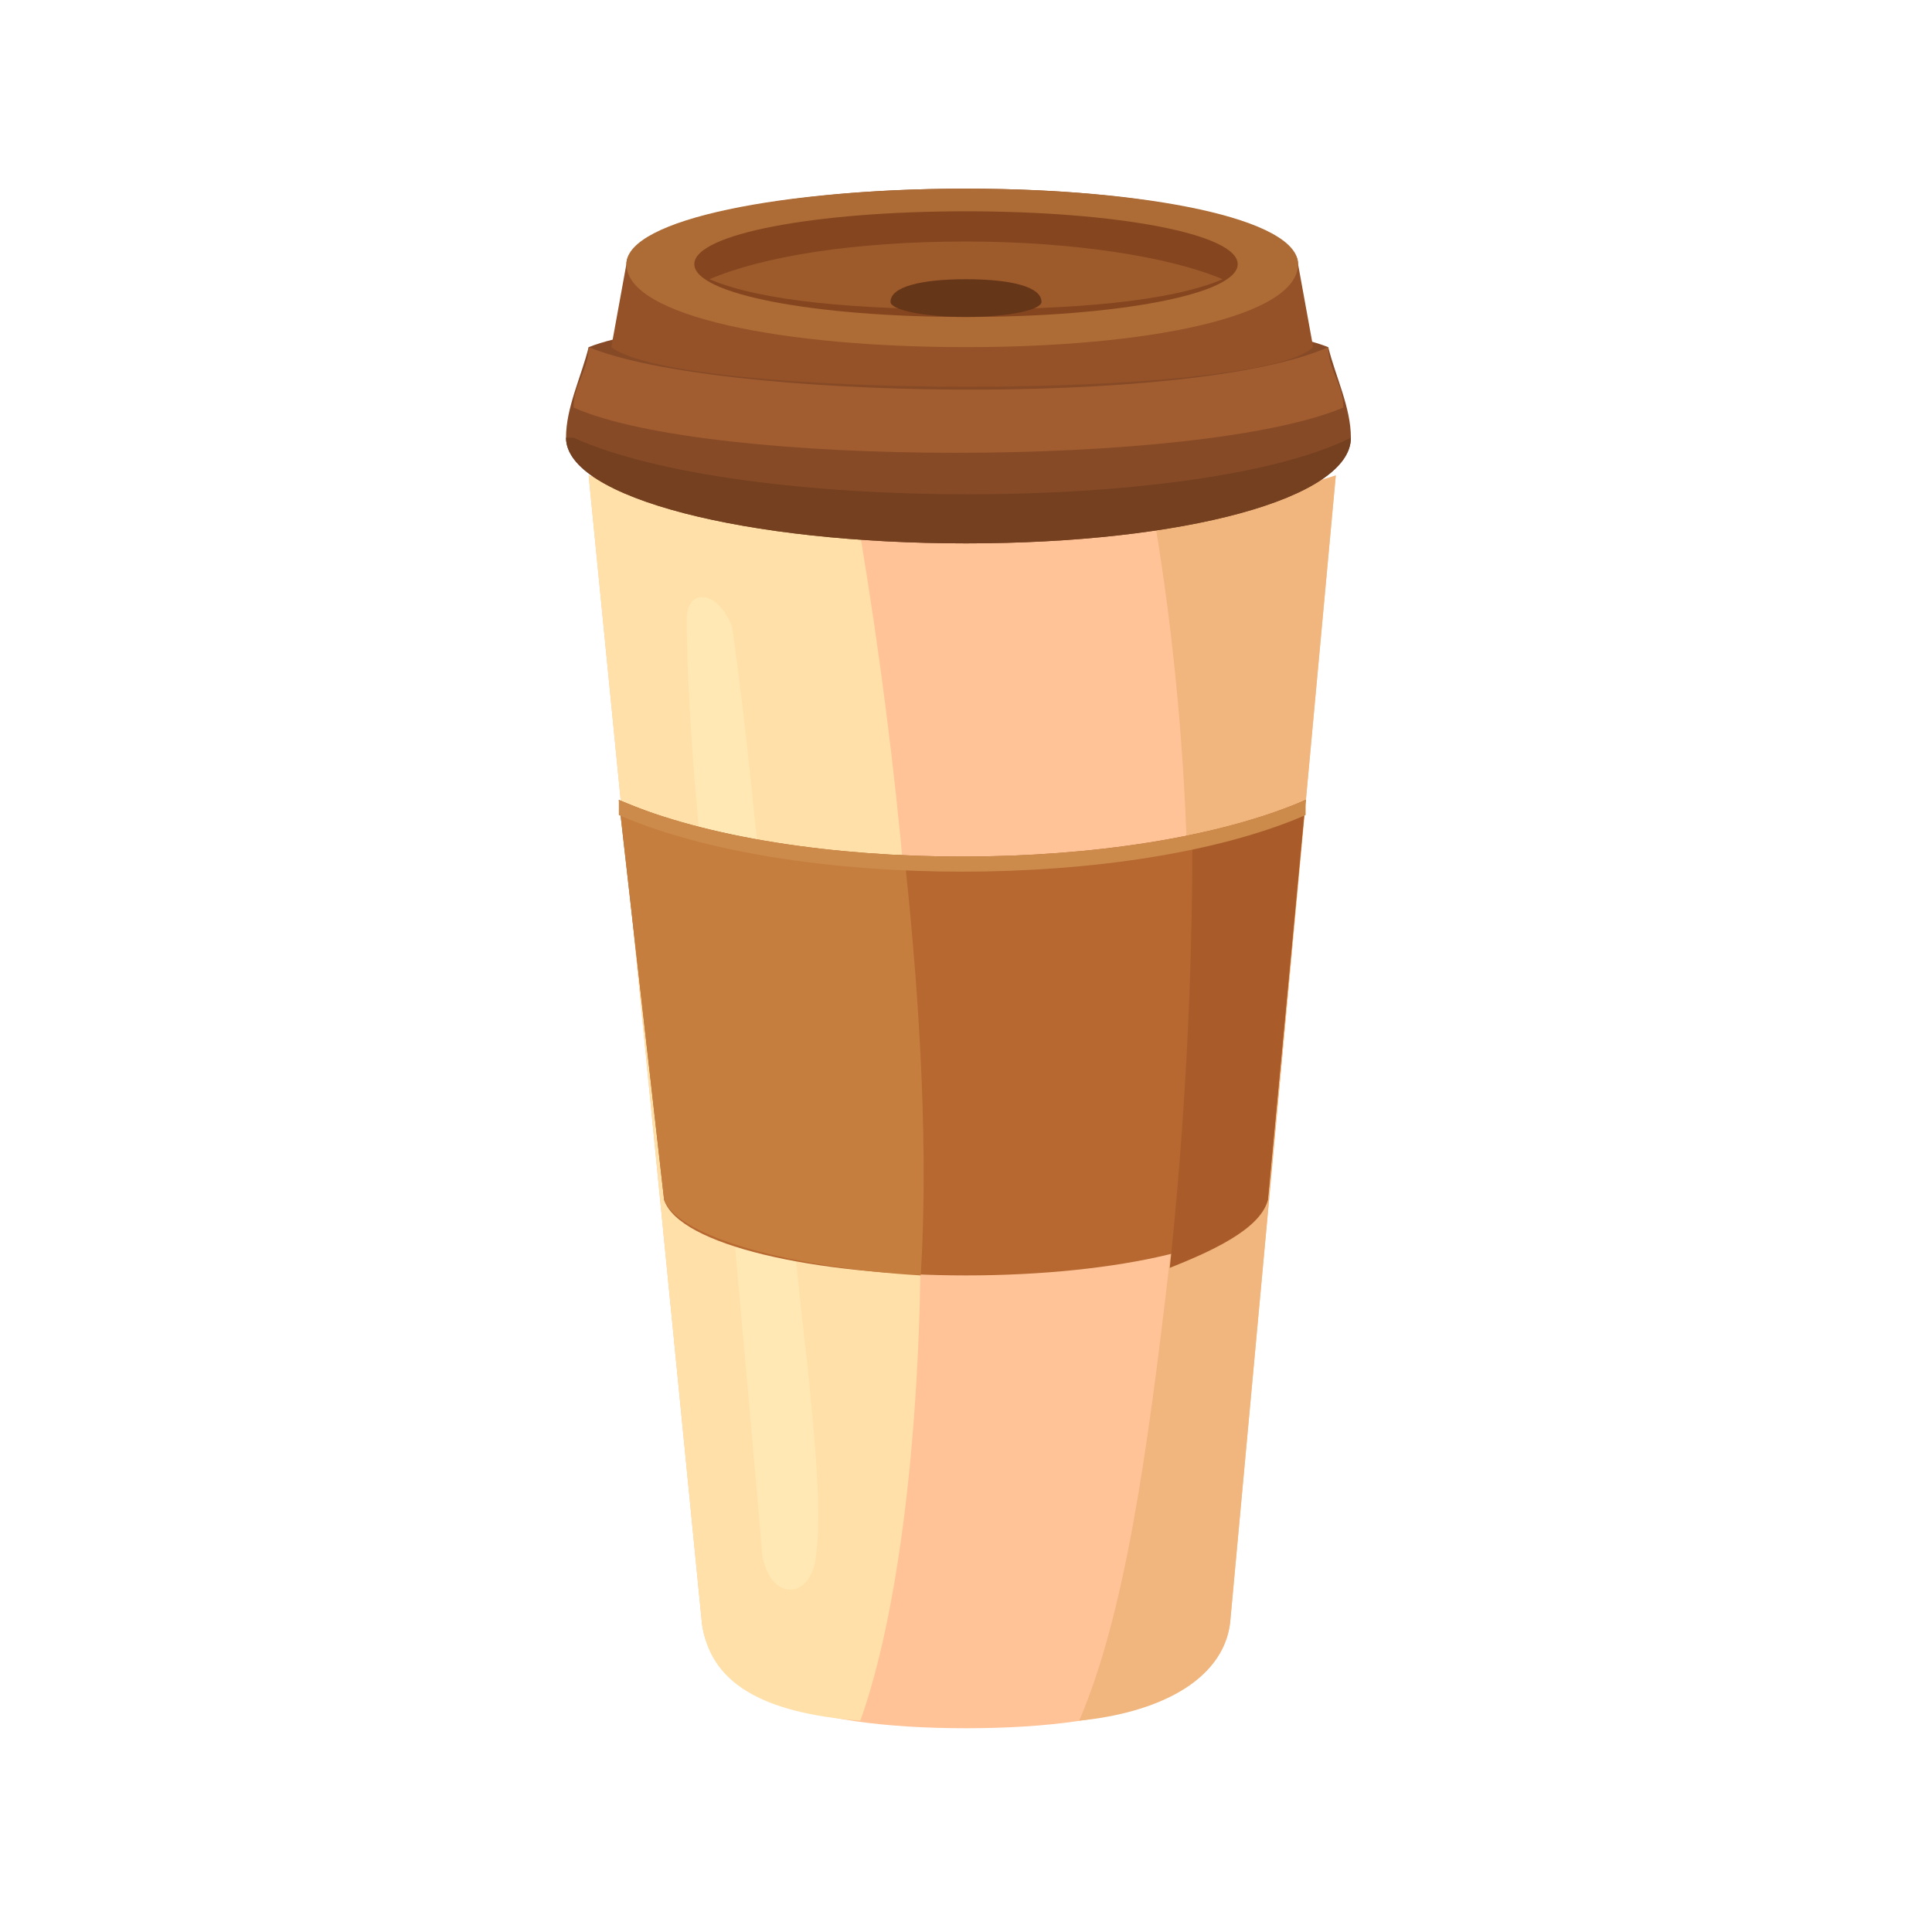
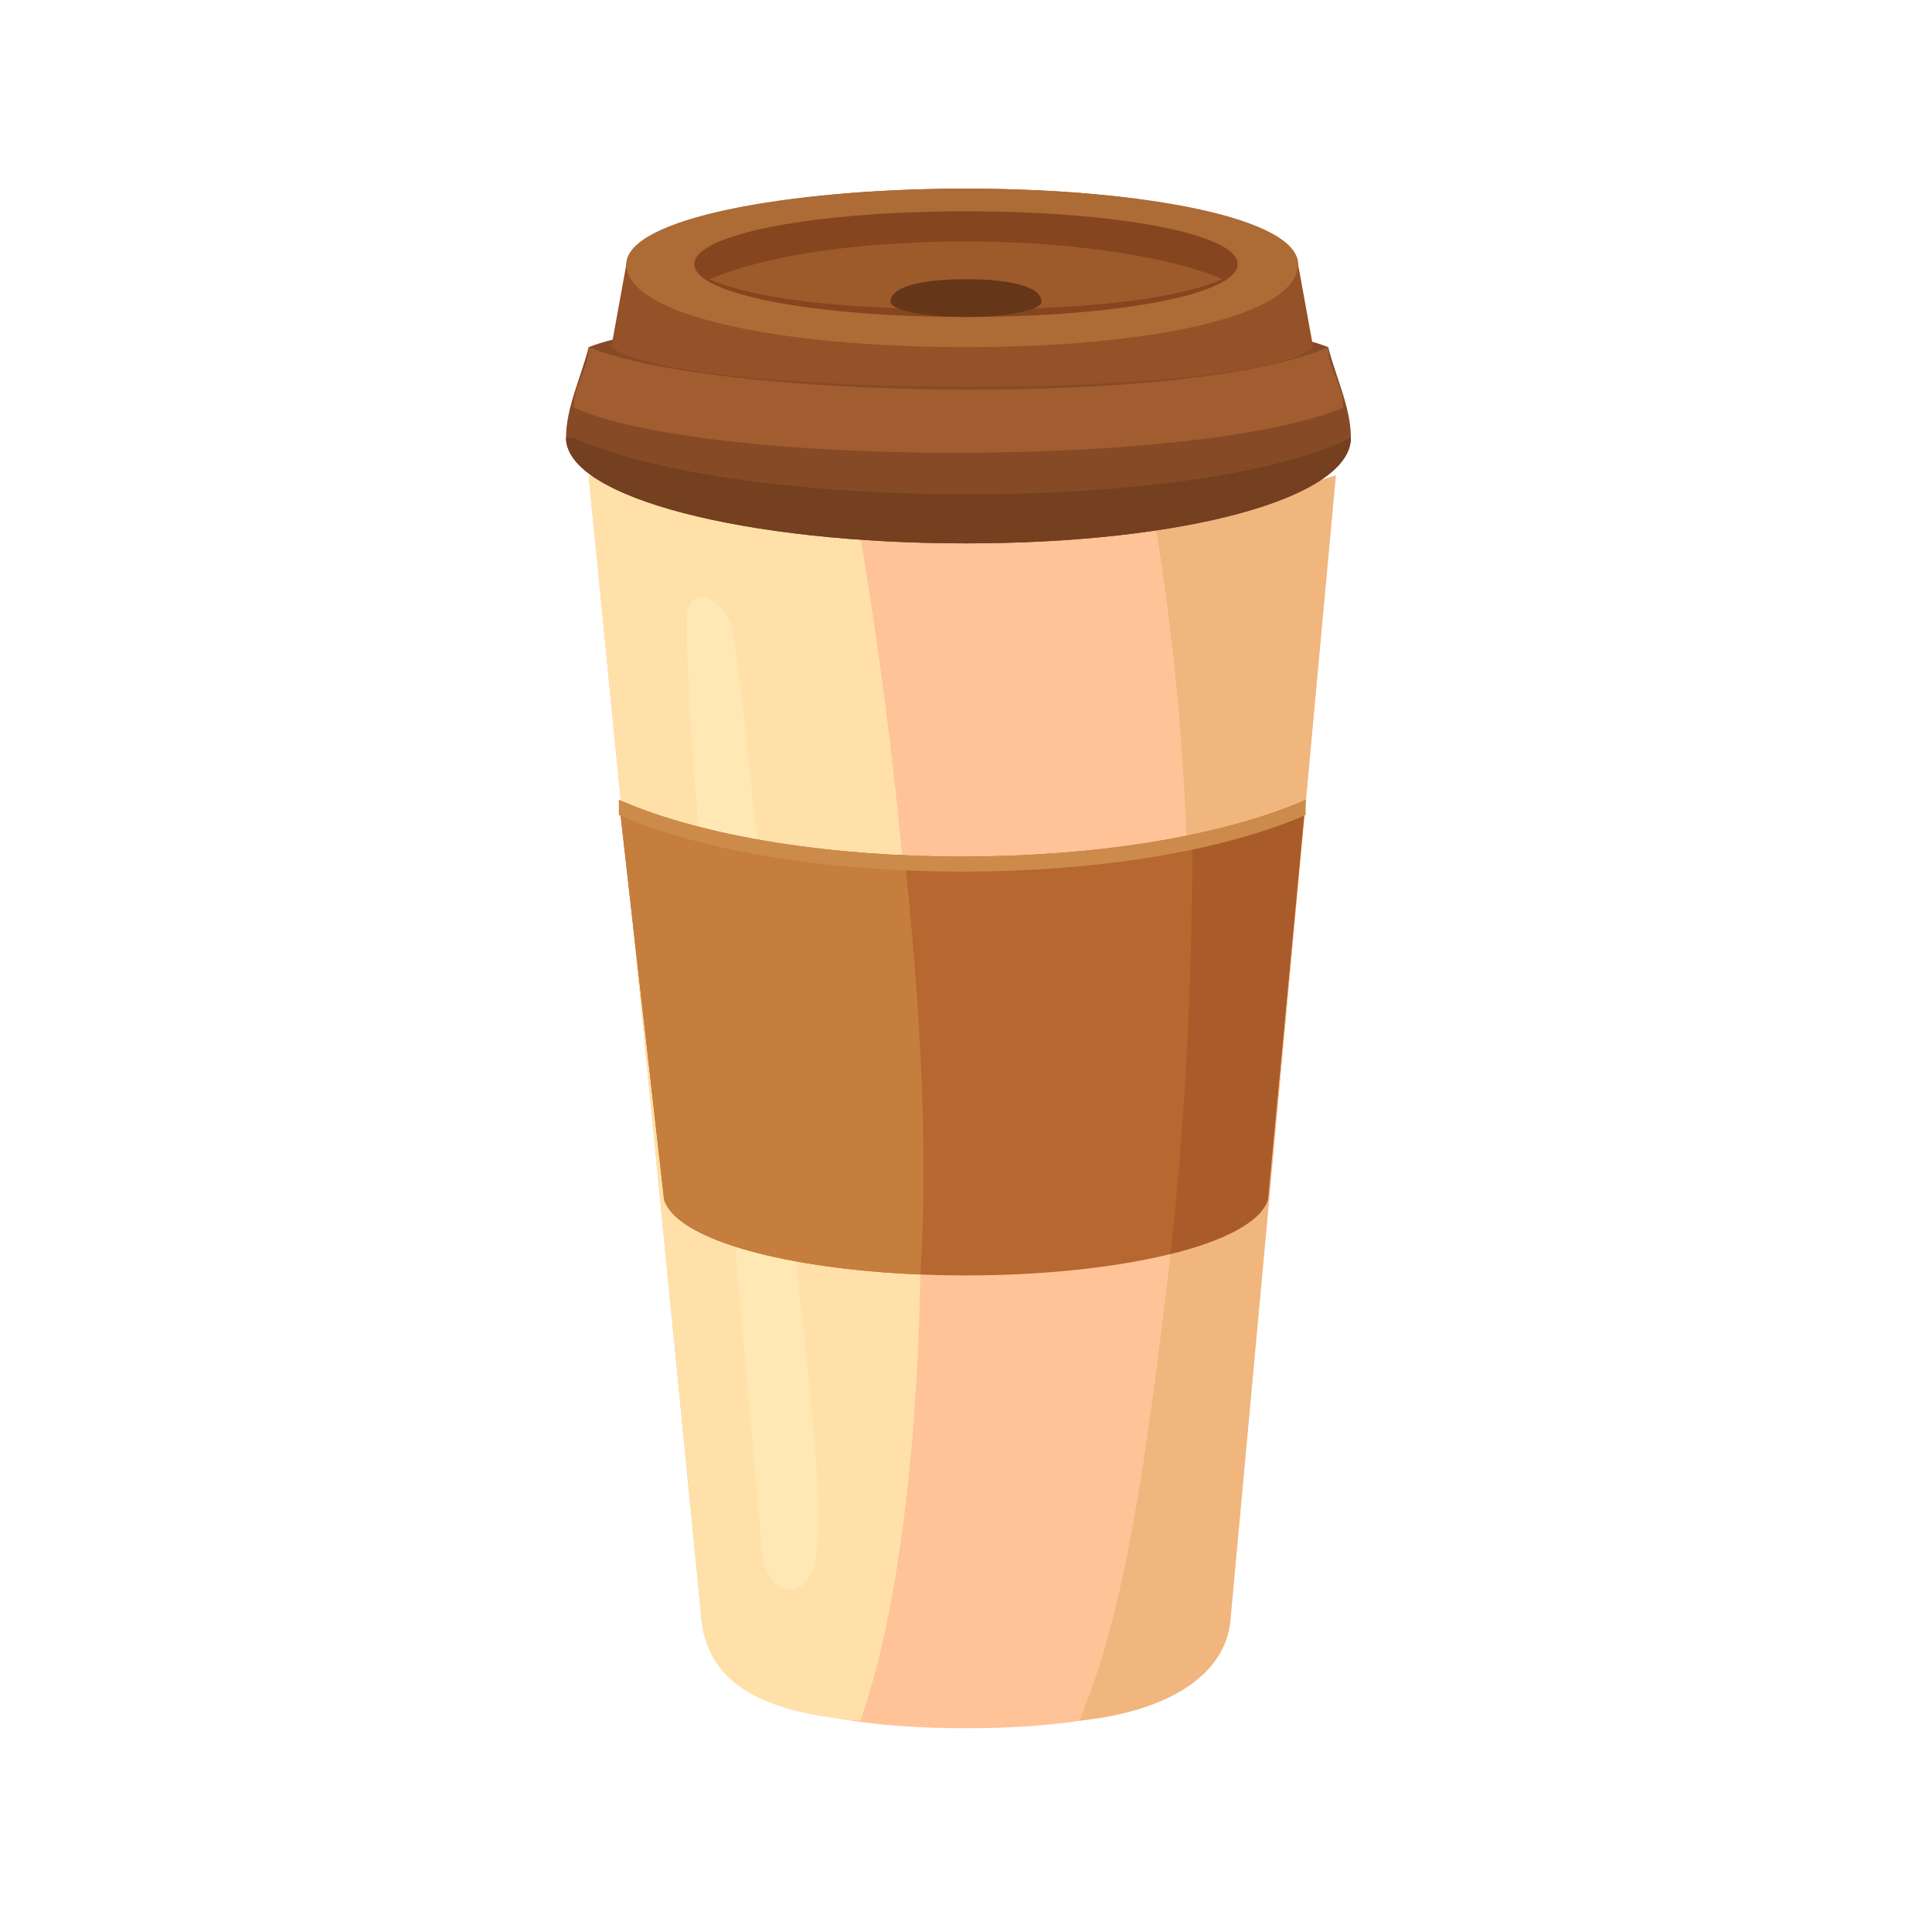
<svg xmlns="http://www.w3.org/2000/svg" width="256" height="256" viewBox="0 0 256 256">
  <path fill="#FFC397" d="M78 63 C104 71 151 71 177 63 L163 215 C162 224 150 229 128 229 C106 229 94 224 93 215 Z" />
  <path fill="#FFE0A9" d="M78 63 C90 68 102 70 114 71 C119 101 122 133 122 163 C122 190 119 214 114 228 C101 227 94 223 93 215 Z" />
  <path fill="#F0B67D" d="M153 69 C161 68 171 65 177 63 L163 215 C162 223 153 227 143 228 C149 214 152 193 155 167 C159 132 158 99 153 69 Z" />
  <path fill="#FFE8B4" d="M91 82 C91 78 95 78 97 83 C101 111 103 147 107 181 C108 191 109 201 108 207 C107 212 102 212 101 206 C99 182 96 152 94 123 C92 106 91 91 91 82 Z" />
  <path fill="#B66830" d="M82 106 C105 116 150 116 173 106 L168 159 C166 165 148 169 128 169 C108 169 90 165 88 159 Z" />
-   <path fill="#C57E3D" d="M82 106 C94 111 108 115 120 115 C122 134 123 153 122 169 C105 168 90 164 88 159 Z" />
-   <path fill="#A95C2A" d="M158 111 C163 110 169 108 173 106 L168 159 C167 163 160 166 155 168 C157 149 158 130 158 111 Z" />
+   <path fill="#C57E3D" d="M82 106 C94 111 108 115 120 115 C122 134 123 153 121.952 168.877 C104.492 168.162 89.796 164.387 88 159 Z" />
+   <path fill="#A95C2A" d="M158 111 C163 110 169 108 173 106 L168 159 C167.016 161.952 162.158 164.420 155.094 166.166 C157 149 158 130 158 111 Z" />
  <path fill="#CC8B4B" d="M82 106 C105 116 150 116 173 106 L173 108 C150 118 105 118 82 108 Z" />
  <path fill="#874A27" d="M78 46 C93 40 161 40 176 46 C177 50 179 54 179 58 C179 66 157 72 128 72 C99 72 75 66 75 58 C75 54 77 50 78 46 Z" />
  <path fill="#A15D2F" d="M78 46 C95 53 158 54 176 46 C176 49 178 51 178 54 C159 62 94 62 76 54 C76 51 78 49 78 46 Z" />
  <path fill="#955127" d="M83 35 C83 30 101 25 128 25 C155 25 172 30 172 35 L174 46 C167 53 90 53 81 46 Z" />
  <path fill="#AD6B35" d="M172 35 C172 42 152 46 128 46 C104 46 83 42 83 35 C83 29 104 25 128 25 C152 25 172 29 172 35 Z" />
  <path fill="#85451F" d="M164 35 C164 39 148 42 128 42 C108 42 92 39 92 35 C92 31 108 28 128 28 C148 28 164 31 164 35 Z" />
  <path fill="#9D5A2B" d="M162 37 C155 40 142 41 128 41 C114 41 101 40 94 37 C101 34 113 32 128 32 C142 32 155 34 162 37 Z" />
  <path fill="#663619" d="M118 40 C118 38 122 37 128 37 C134 37 138 38 138 40 C138 41 134 42 128 42 C122 42 118 41 118 40 Z" />
  <path fill="#744020" d="M76 58 C98 68 159 68 179 58 C179 66 157 72 128 72 C99 72 75 66 75 58 Z" />
</svg>
